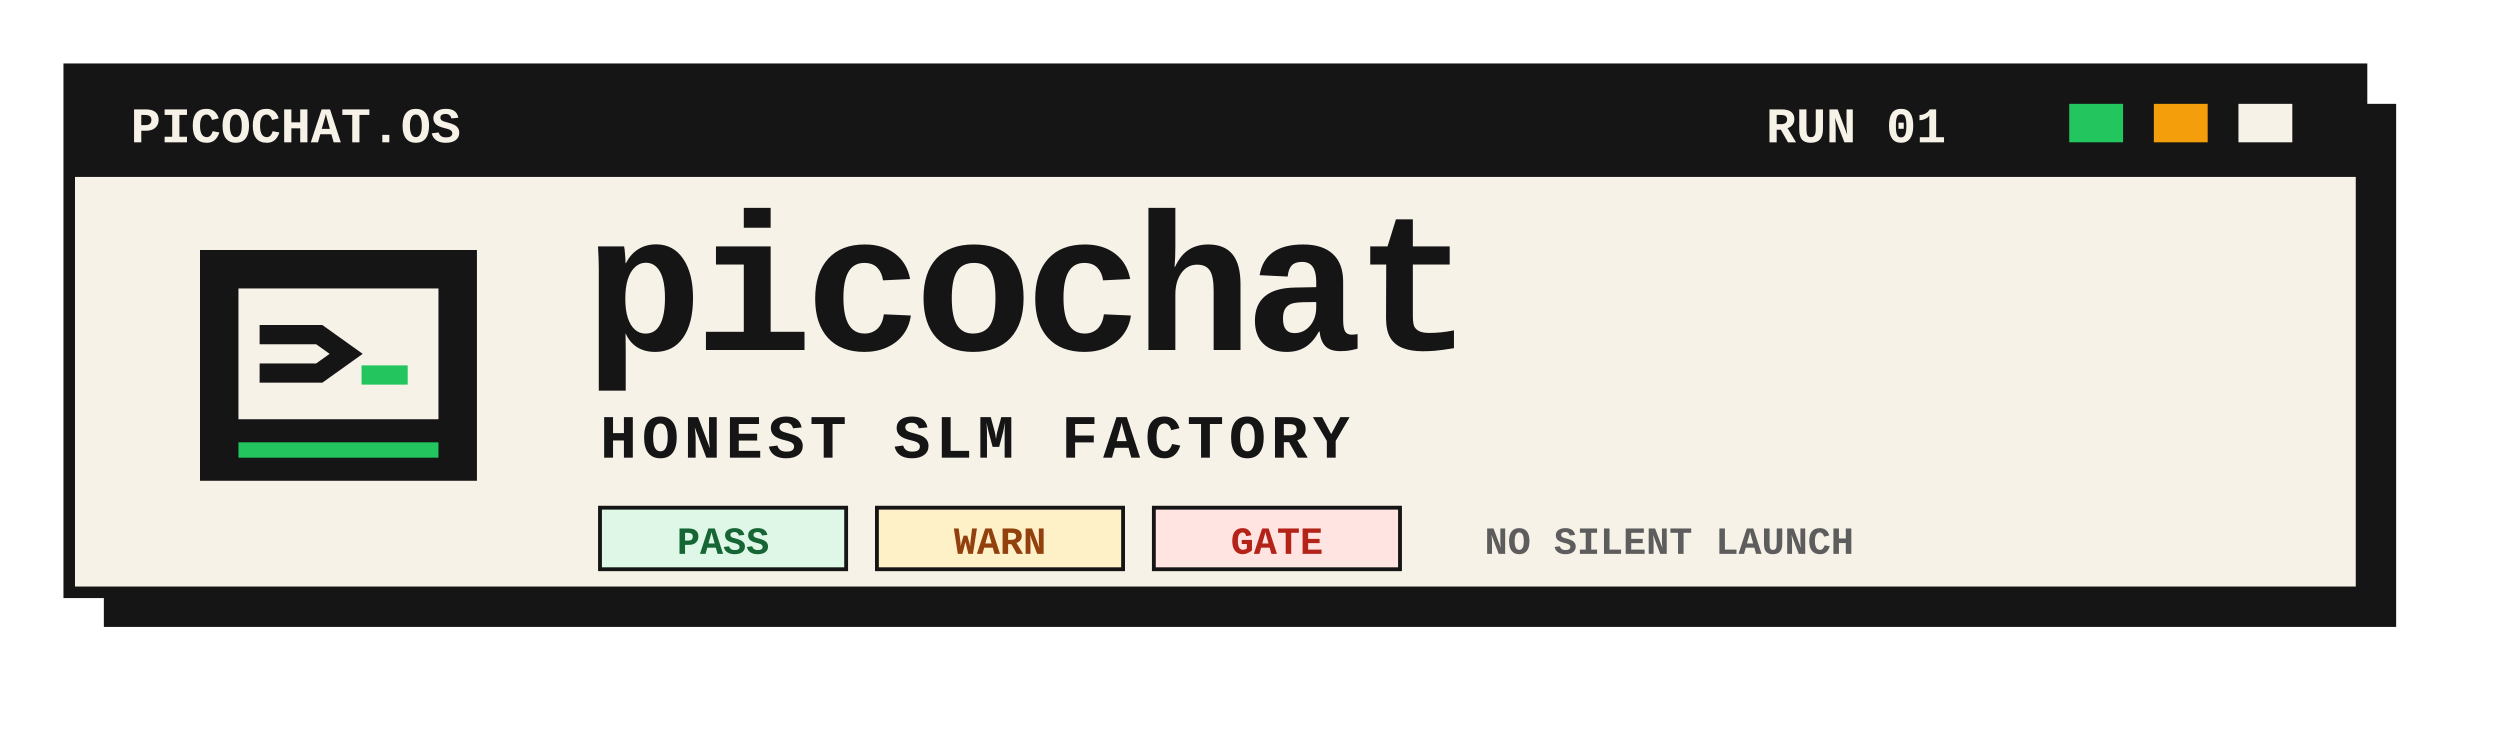
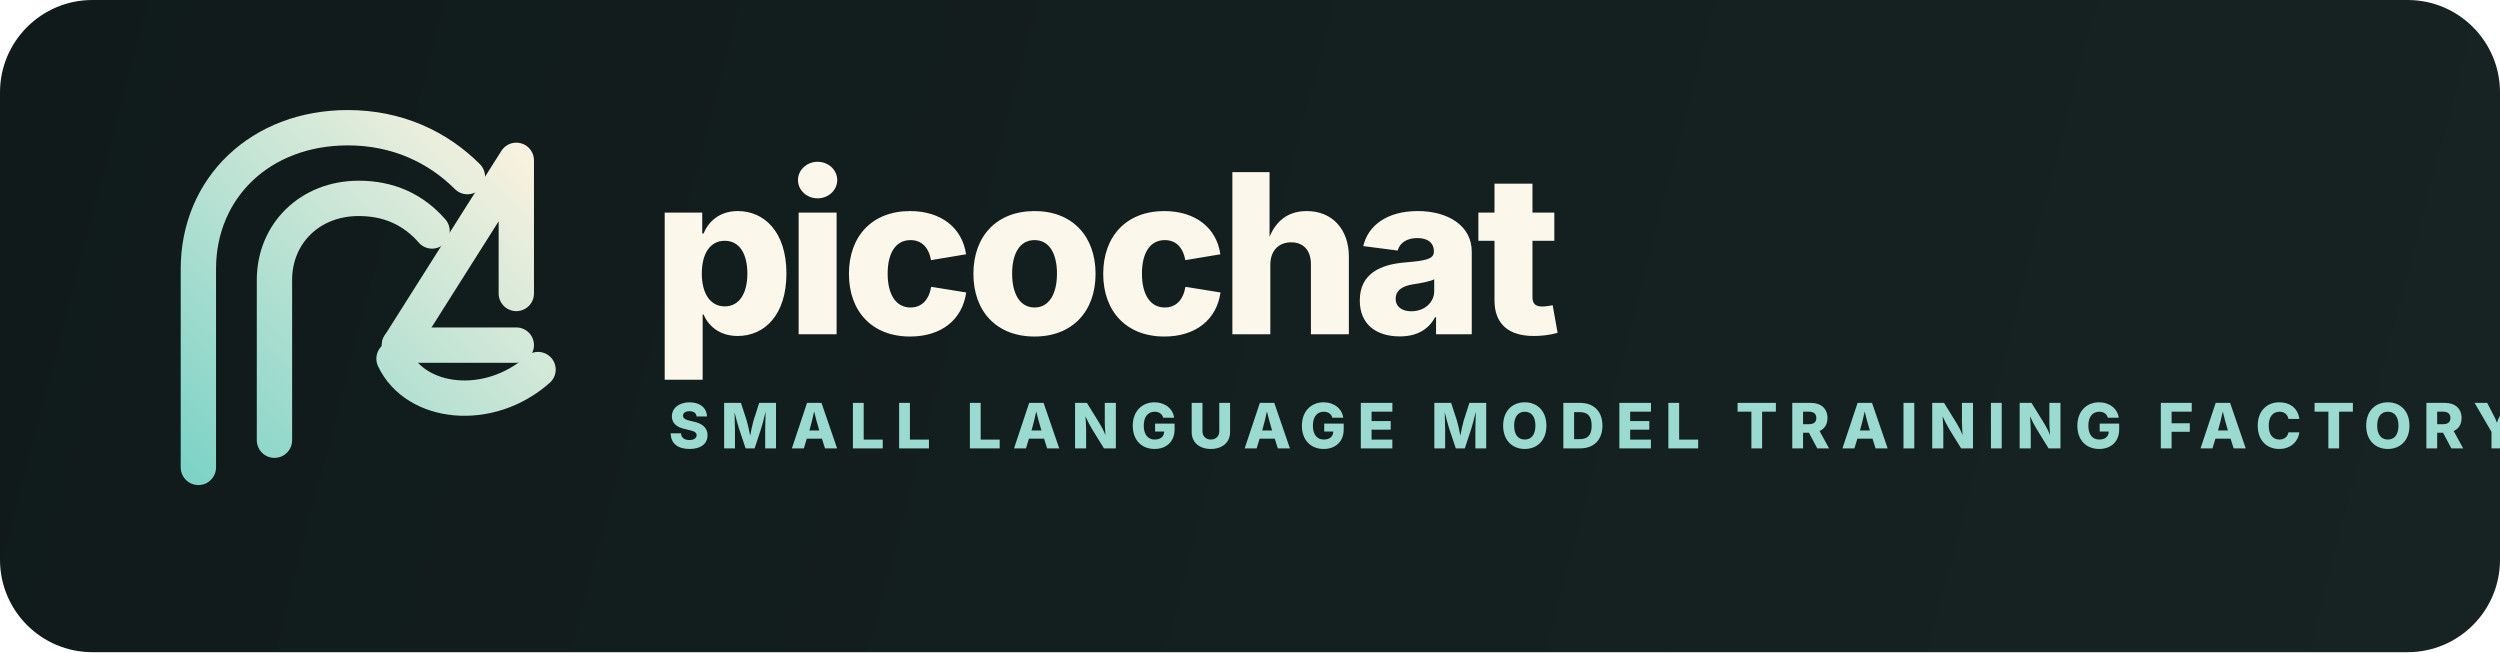
- <svg xmlns="http://www.w3.org/2000/svg" width="650" height="190" viewBox="0 0 650 190" fill="none" role="img" aria-labelledby="title desc">
-   <rect x="27" y="27" width="596" height="136" fill="#151515" />
-   <rect x="18" y="18" width="596" height="136" fill="#F7F2E8" />
-   <rect x="18" y="18" width="596" height="136" stroke="#151515" stroke-width="3" />
-   <rect x="18" y="18" width="596" height="28" fill="#151515" />
-   <text x="34" y="37" fill="#F7F2E8" font-family="ui-monospace, SFMono-Regular, Menlo, Monaco, Consolas, 'Liberation Mono', monospace" font-size="13" font-weight="700" letter-spacing="0">PICOCHAT.OS</text>
-   <text x="506" y="37" fill="#F7F2E8" font-family="ui-monospace, SFMono-Regular, Menlo, Monaco, Consolas, 'Liberation Mono', monospace" font-size="13" font-weight="700" text-anchor="end">RUN 01</text>
-   <rect x="538" y="27" width="14" height="10" fill="#22C55E" />
-   <rect x="560" y="27" width="14" height="10" fill="#F59E0B" />
-   <rect x="582" y="27" width="14" height="10" fill="#F7F2E8" />
-   <g transform="translate(52 65)">
-     <rect width="72" height="60" fill="#151515" />
-     <rect x="10" y="10" width="52" height="34" fill="#F7F2E8" />
-     <path d="M18 22H31L38 27L31 32H18" stroke="#151515" stroke-width="5" stroke-linecap="square" stroke-linejoin="miter" />
-     <rect x="42" y="30" width="12" height="5" fill="#22C55E" />
-     <rect x="10" y="50" width="52" height="4" fill="#22C55E" />
-   </g>
-   <text x="152" y="91" fill="#151515" font-family="ui-monospace, SFMono-Regular, Menlo, Monaco, Consolas, 'Liberation Mono', monospace" font-size="51" font-weight="800" letter-spacing="-2">picochat</text>
-   <text x="156" y="119" fill="#151515" font-family="ui-monospace, SFMono-Regular, Menlo, Monaco, Consolas, 'Liberation Mono', monospace" font-size="16" font-weight="800" letter-spacing="1.3">HONEST SLM FACTORY</text>
-   <g transform="translate(156 132)">
-     <rect width="64" height="16" fill="#DFF7E6" stroke="#151515" stroke-width="1" />
-     <text x="32" y="12" fill="#166534" font-family="ui-monospace, SFMono-Regular, Menlo, Monaco, Consolas, 'Liberation Mono', monospace" font-size="10" font-weight="800" text-anchor="middle">PASS</text>
-     <rect x="72" width="64" height="16" fill="#FFF1C7" stroke="#151515" stroke-width="1" />
-     <text x="104" y="12" fill="#92400E" font-family="ui-monospace, SFMono-Regular, Menlo, Monaco, Consolas, 'Liberation Mono', monospace" font-size="10" font-weight="800" text-anchor="middle">WARN</text>
-     <rect x="144" width="64" height="16" fill="#FFE4E1" stroke="#151515" stroke-width="1" />
-     <text x="176" y="12" fill="#B42318" font-family="ui-monospace, SFMono-Regular, Menlo, Monaco, Consolas, 'Liberation Mono', monospace" font-size="10" font-weight="800" text-anchor="middle">GATE</text>
-     <text x="230" y="12" fill="#5D5D5D" font-family="ui-monospace, SFMono-Regular, Menlo, Monaco, Consolas, 'Liberation Mono', monospace" font-size="10" font-weight="800">NO SILENT LAUNCH</text>
-   </g>
+ <svg xmlns="http://www.w3.org/2000/svg" viewBox="0 0 920 240" role="img" aria-labelledby="title desc">
+   <defs>
+     <linearGradient id="card" x1="0" y1="0" x2="920" y2="240" gradientUnits="userSpaceOnUse">
+       <stop offset="0" stop-color="#101a1b" />
+       <stop offset="1" stop-color="#172323" />
+     </linearGradient>
+     <linearGradient id="mark" x1="70" y1="174" x2="188" y2="54" gradientUnits="userSpaceOnUse">
+       <stop offset="0" stop-color="#7dd3c7" />
+       <stop offset="1" stop-color="#f7f1df" />
+     </linearGradient>
+   </defs>
+   <rect width="920" height="240" rx="34" fill="url(#card)" />
+   <path d="M73 172V99c0-30 23-52 55-52 18 0 33 7 44 18" fill="none" stroke="url(#mark)" stroke-width="13" stroke-linecap="round" stroke-linejoin="round" />
+   <path d="M101 162v-59c0-17 13-30 31-30 11 0 20 4 27 12" fill="none" stroke="url(#mark)" stroke-width="13" stroke-linecap="round" stroke-linejoin="round" />
+   <path d="M145 132c8 17 35 20 53 4" fill="none" stroke="url(#mark)" stroke-width="13" stroke-linecap="round" stroke-linejoin="round" />
+   <path d="M147 127 190 59v49" fill="none" stroke="url(#mark)" stroke-width="13" stroke-linecap="round" stroke-linejoin="round" />
+   <path d="M147 127h43" fill="none" stroke="url(#mark)" stroke-width="13" stroke-linecap="round" stroke-linejoin="round" />
+   <text x="240" y="123" fill="#fbf7eb" font-family="Inter, ui-sans-serif, -apple-system, BlinkMacSystemFont, Segoe UI, sans-serif" font-size="82" font-weight="760" letter-spacing="-3">picochat</text>
+   <text x="246" y="165" fill="#9adad0" font-family="Inter, ui-sans-serif, -apple-system, BlinkMacSystemFont, Segoe UI, sans-serif" font-size="23" font-weight="760" letter-spacing="4">SMALL LANGUAGE MODEL TRAINING FACTORY</text>
</svg>
